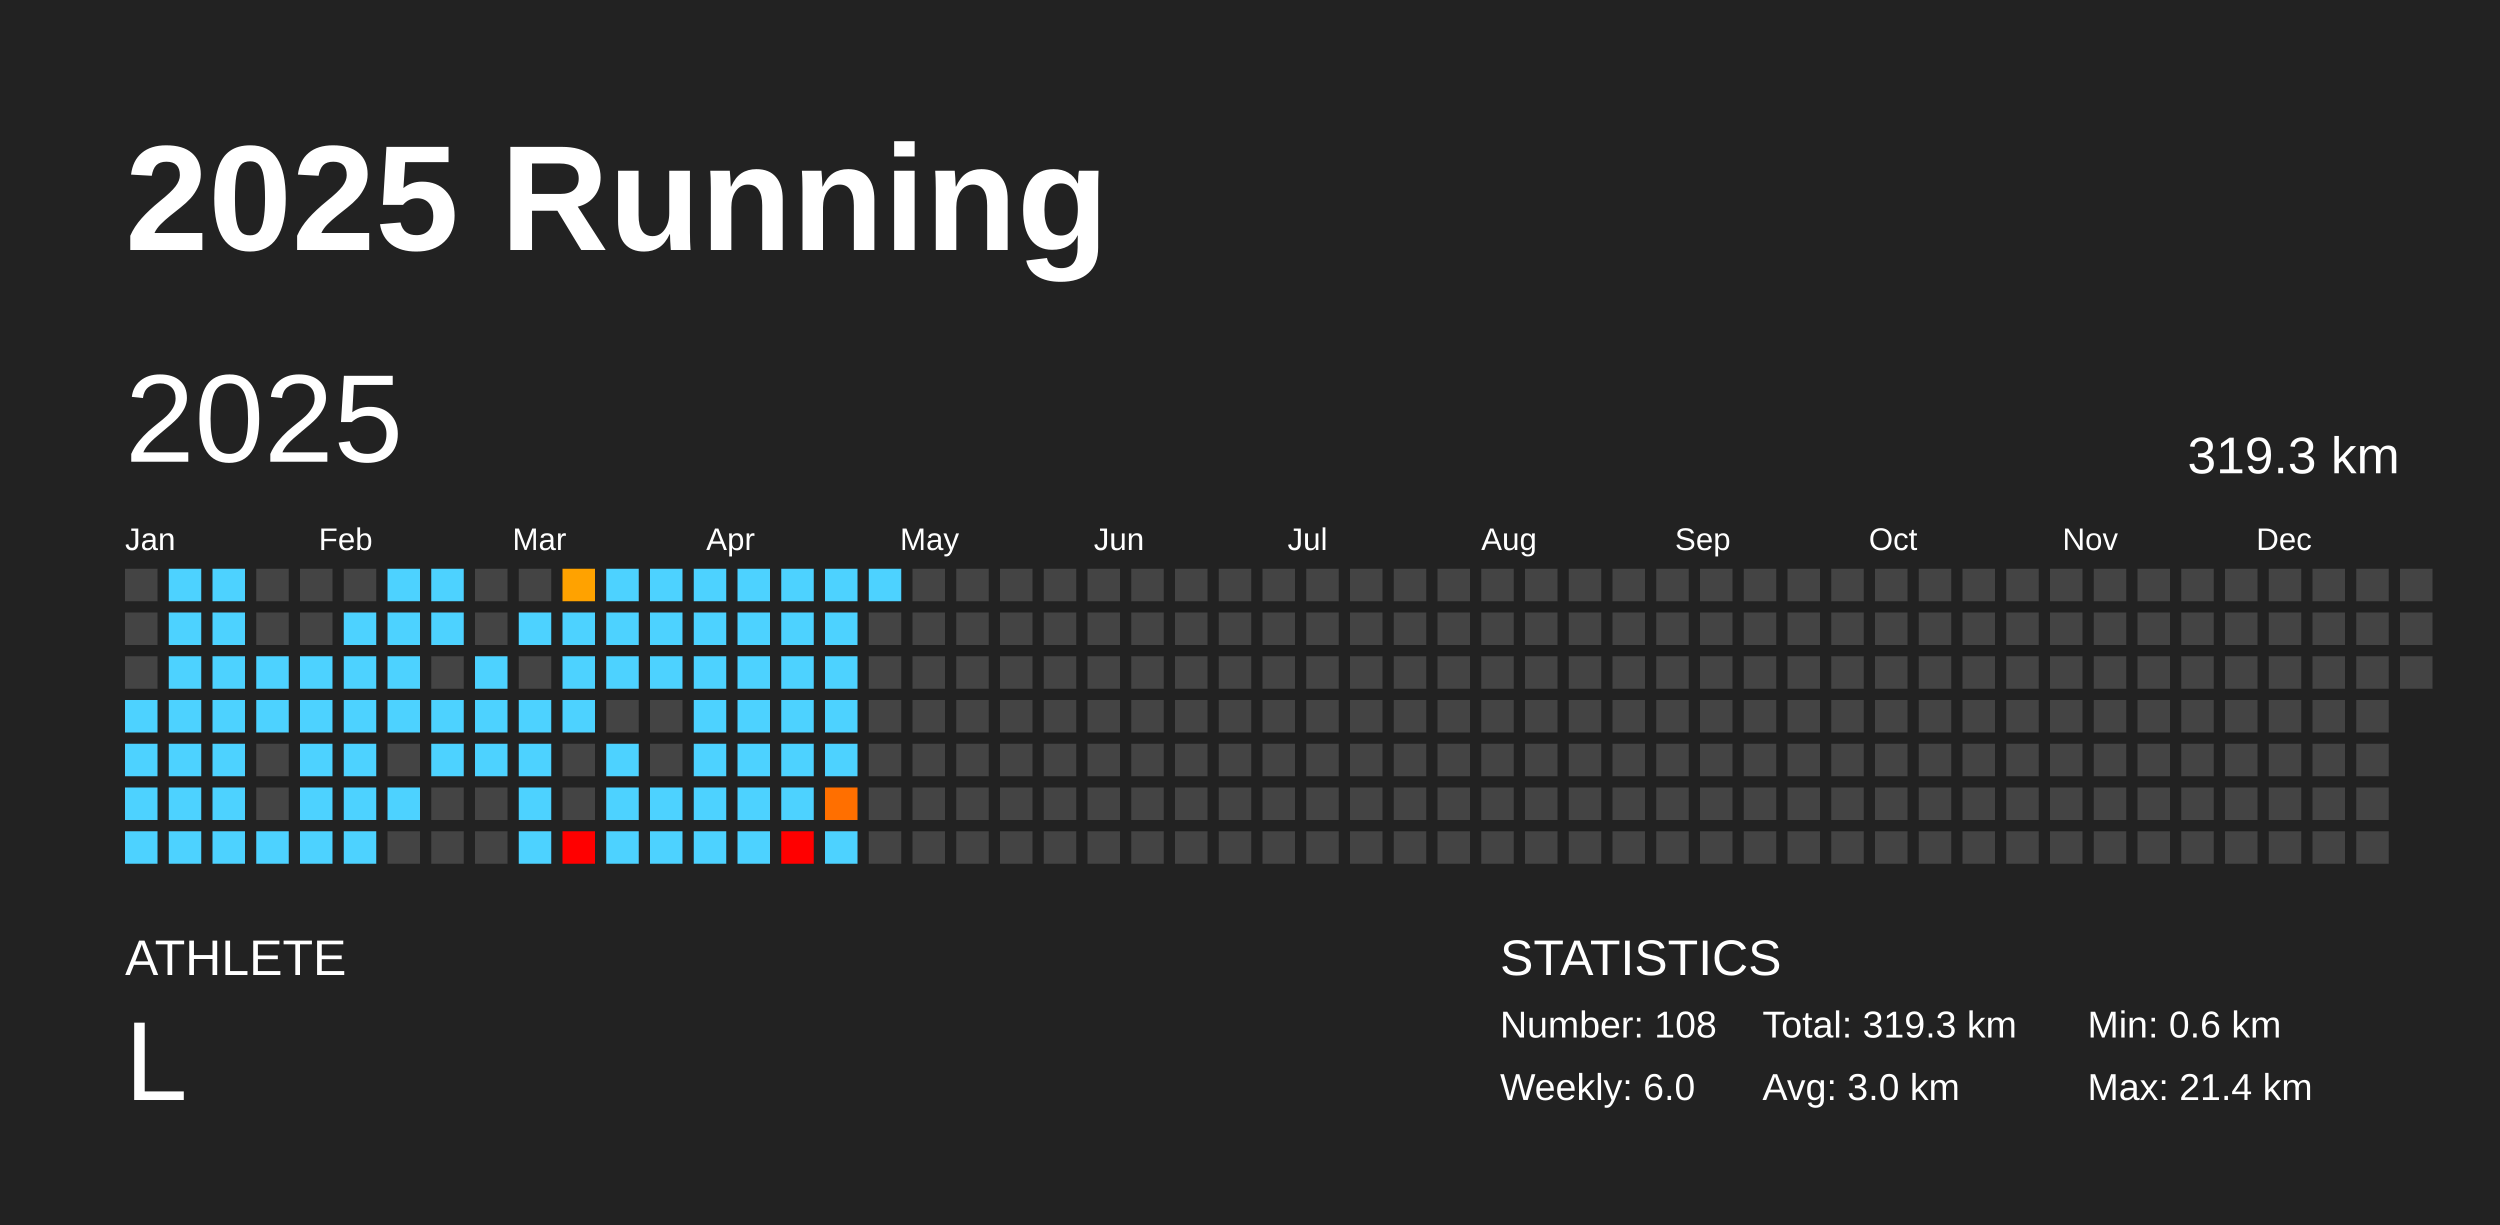
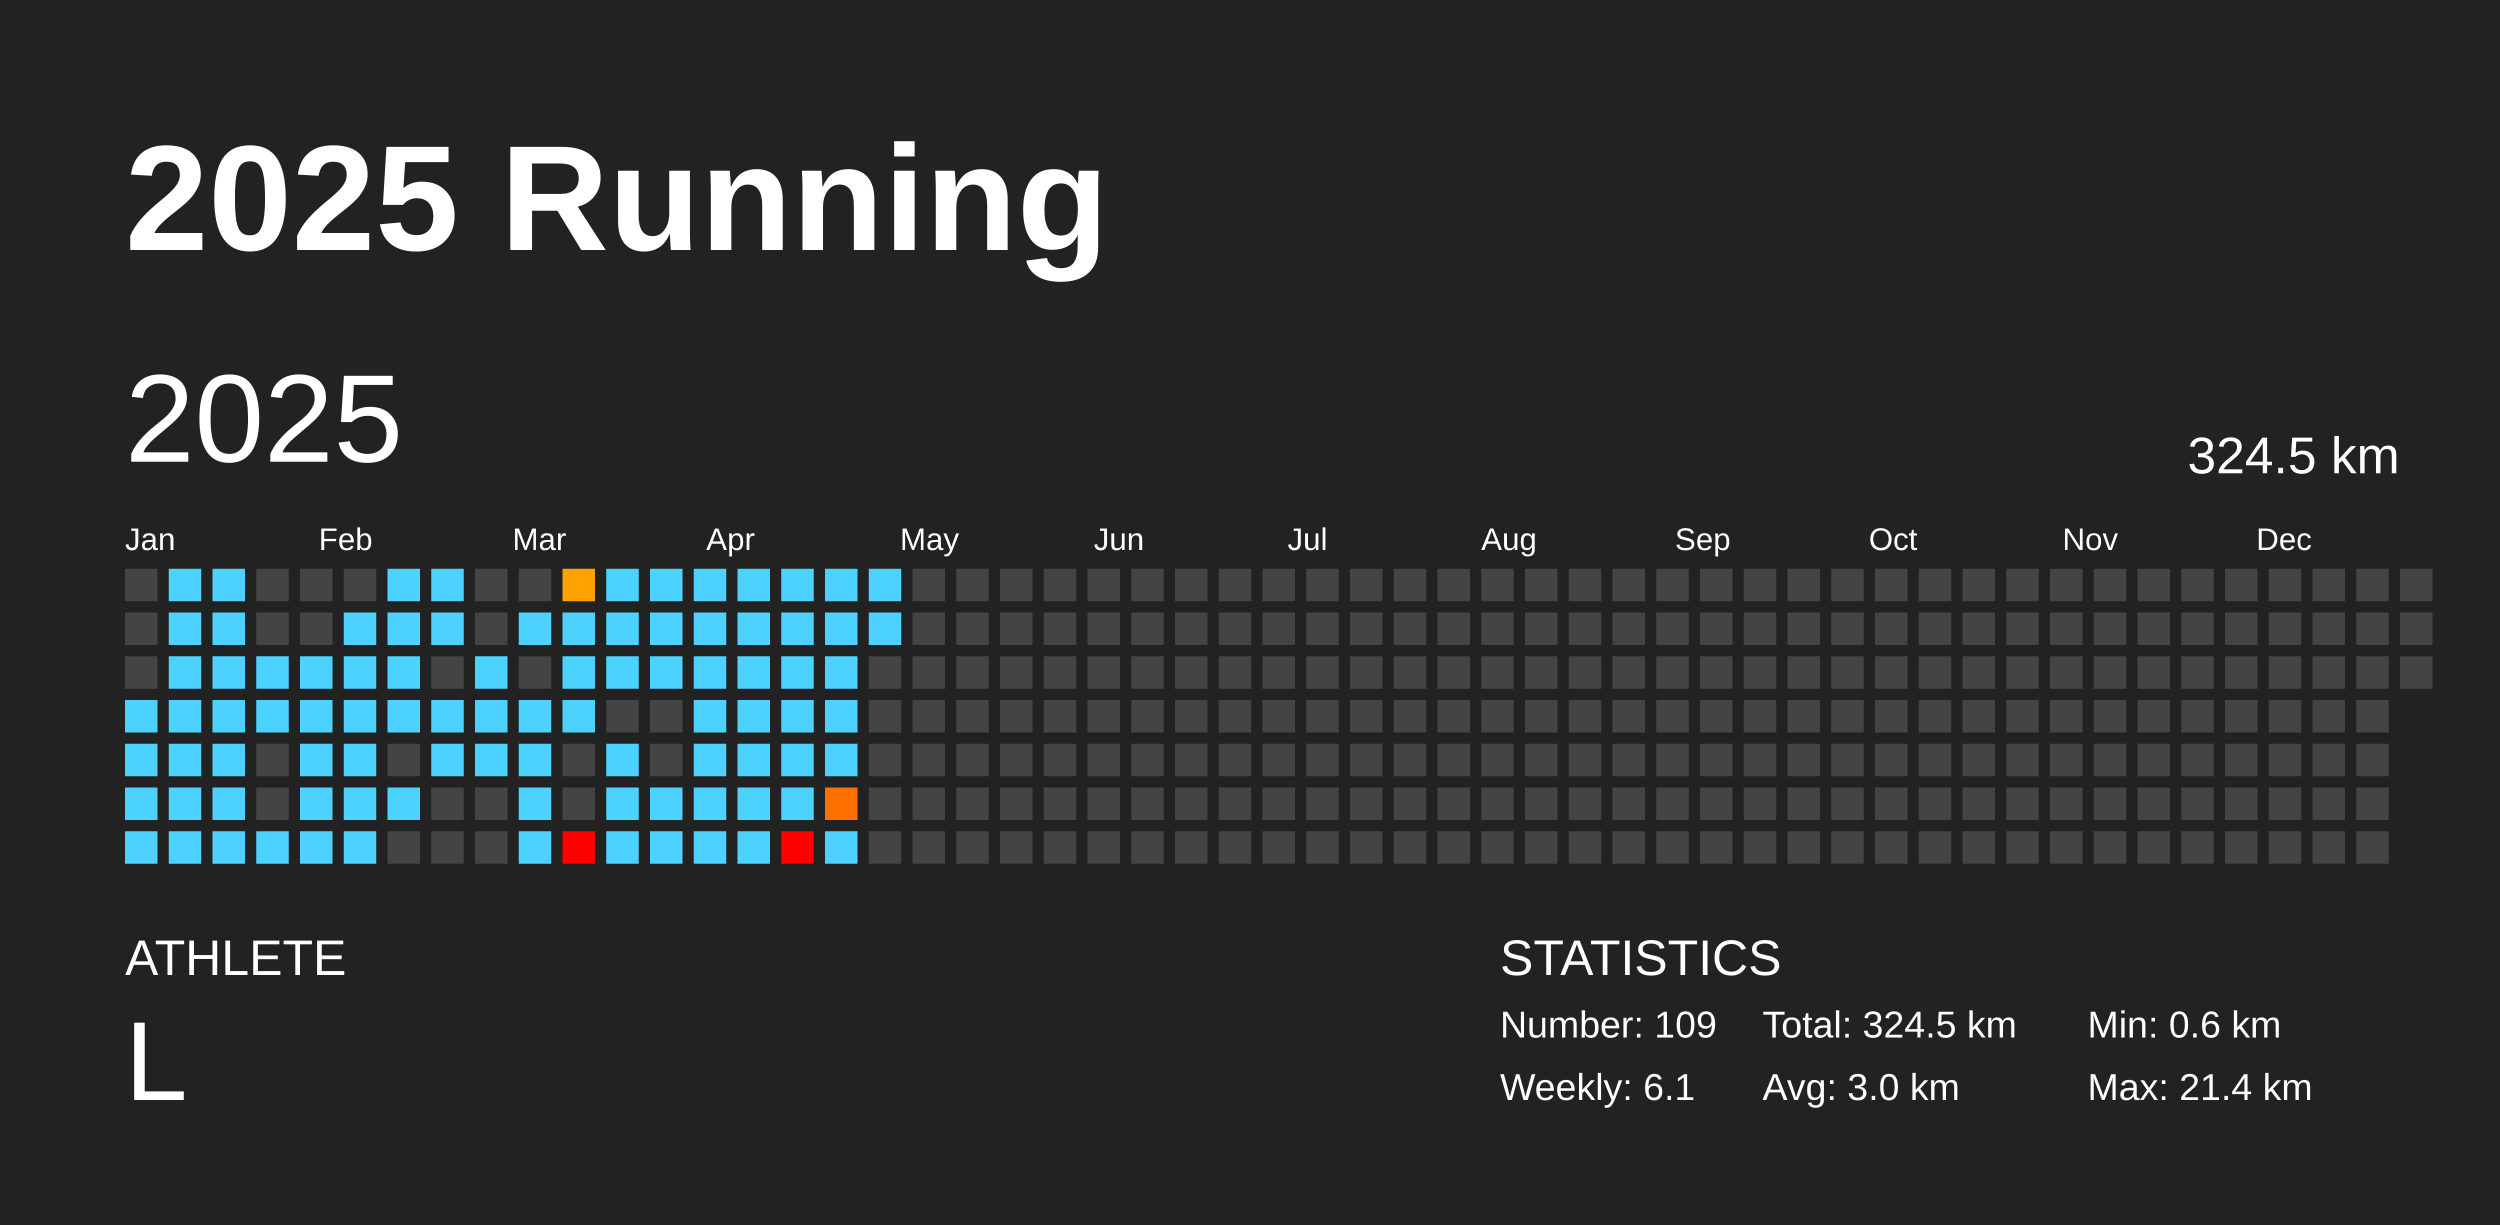
<svg xmlns="http://www.w3.org/2000/svg" baseProfile="full" height="98mm" version="1.1" viewBox="0,0,200,98" width="200mm">
  <defs />
  <rect fill="#222222" height="98" width="200" x="0" y="0" />
  <text fill="#FFFFFF" style="font-size:12px; font-family:Arial; font-weight:bold;" x="10" y="20">2025 Running</text>
  <text fill="#FFFFFF" style="font-size:4px; font-family:Arial" x="10" y="78">ATHLETE</text>
  <text fill="#FFFFFF" style="font-size:9px; font-family:Arial" x="10" y="88">L</text>
  <text fill="#FFFFFF" style="font-size:4px; font-family:Arial" x="120" y="78">STATISTICS</text>
-   <text fill="#FFFFFF" style="font-size:3px; font-family:Arial" x="120" y="83">Number: 108</text>
-   <text fill="#FFFFFF" style="font-size:3px; font-family:Arial" x="120" y="88">Weekly: 6.0</text>
-   <text fill="#FFFFFF" style="font-size:3px; font-family:Arial" x="141" y="83">Total: 319.3 km</text>
+   <text fill="#FFFFFF" style="font-size:3px; font-family:Arial" x="120" y="83">Number: 109</text>
+   <text fill="#FFFFFF" style="font-size:3px; font-family:Arial" x="120" y="88">Weekly: 6.1</text>
+   <text fill="#FFFFFF" style="font-size:3px; font-family:Arial" x="141" y="83">Total: 324.5 km</text>
  <text fill="#FFFFFF" style="font-size:3px; font-family:Arial" x="141" y="88">Avg: 3.0 km</text>
  <text fill="#FFFFFF" style="font-size:3px; font-family:Arial" x="167" y="83">Min: 0.6 km</text>
  <text fill="#FFFFFF" style="font-size:3px; font-family:Arial" x="167" y="88">Max: 21.4 km</text>
  <text dominant-baseline="hanging" fill="#FFFFFF" style="font-size:10.0px; font-family:Arial;" x="10" y="30">2025</text>
-   <text dominant-baseline="hanging" fill="#FFFFFF" style="font-size:4.125px; font-family:Arial;" x="175" y="35">319.3 km</text>
+   <text dominant-baseline="hanging" fill="#FFFFFF" style="font-size:4.125px; font-family:Arial;" x="175" y="35">324.5 km</text>
  <text fill="#FFFFFF" style="font-size:2.5px; font-family:Arial" x="10.0" y="44">Jan</text>
  <text fill="#FFFFFF" style="font-size:2.5px; font-family:Arial" x="25.5" y="44">Feb</text>
  <text fill="#FFFFFF" style="font-size:2.5px; font-family:Arial" x="41.0" y="44">Mar</text>
  <text fill="#FFFFFF" style="font-size:2.5px; font-family:Arial" x="56.5" y="44">Apr</text>
  <text fill="#FFFFFF" style="font-size:2.5px; font-family:Arial" x="72.0" y="44">May</text>
  <text fill="#FFFFFF" style="font-size:2.5px; font-family:Arial" x="87.5" y="44">Jun</text>
  <text fill="#FFFFFF" style="font-size:2.5px; font-family:Arial" x="103.0" y="44">Jul</text>
  <text fill="#FFFFFF" style="font-size:2.5px; font-family:Arial" x="118.5" y="44">Aug</text>
  <text fill="#FFFFFF" style="font-size:2.5px; font-family:Arial" x="134.0" y="44">Sep</text>
  <text fill="#FFFFFF" style="font-size:2.5px; font-family:Arial" x="149.5" y="44">Oct</text>
  <text fill="#FFFFFF" style="font-size:2.5px; font-family:Arial" x="165.0" y="44">Nov</text>
  <text fill="#FFFFFF" style="font-size:2.5px; font-family:Arial" x="180.5" y="44">Dec</text>
  <rect fill="#444444" height="2.6" width="2.6" x="10.0" y="45.5" />
  <rect fill="#444444" height="2.6" width="2.6" x="10.0" y="49.0" />
  <rect fill="#444444" height="2.6" width="2.6" x="10.0" y="52.5" />
  <rect fill="#4dd2ff" height="2.6" width="2.6" x="10.0" y="56.0" />
  <rect fill="#4dd2ff" height="2.6" width="2.6" x="10.0" y="59.5" />
  <rect fill="#4dd2ff" height="2.6" width="2.6" x="10.0" y="63.0" />
  <rect fill="#4dd2ff" height="2.6" width="2.6" x="10.0" y="66.5" />
  <rect fill="#4dd2ff" height="2.6" width="2.6" x="13.5" y="45.5" />
  <rect fill="#4dd2ff" height="2.6" width="2.6" x="13.5" y="49.0" />
  <rect fill="#4dd2ff" height="2.6" width="2.6" x="13.5" y="52.5" />
  <rect fill="#4dd2ff" height="2.6" width="2.6" x="13.5" y="56.0" />
  <rect fill="#4dd2ff" height="2.6" width="2.6" x="13.5" y="59.5" />
  <rect fill="#4dd2ff" height="2.6" width="2.6" x="13.5" y="63.0" />
  <rect fill="#4dd2ff" height="2.6" width="2.6" x="13.5" y="66.5" />
  <rect fill="#4dd2ff" height="2.6" width="2.6" x="17.0" y="45.5" />
  <rect fill="#4dd2ff" height="2.6" width="2.6" x="17.0" y="49.0" />
  <rect fill="#4dd2ff" height="2.6" width="2.6" x="17.0" y="52.5" />
  <rect fill="#4dd2ff" height="2.6" width="2.6" x="17.0" y="56.0" />
  <rect fill="#4dd2ff" height="2.6" width="2.6" x="17.0" y="59.5" />
  <rect fill="#4dd2ff" height="2.6" width="2.6" x="17.0" y="63.0" />
  <rect fill="#4dd2ff" height="2.6" width="2.6" x="17.0" y="66.5" />
  <rect fill="#444444" height="2.6" width="2.6" x="20.5" y="45.5" />
  <rect fill="#444444" height="2.6" width="2.6" x="20.5" y="49.0" />
  <rect fill="#4dd2ff" height="2.6" width="2.6" x="20.5" y="52.5" />
  <rect fill="#4dd2ff" height="2.6" width="2.6" x="20.5" y="56.0" />
  <rect fill="#444444" height="2.6" width="2.6" x="20.5" y="59.5" />
  <rect fill="#444444" height="2.6" width="2.6" x="20.5" y="63.0" />
  <rect fill="#4dd2ff" height="2.6" width="2.6" x="20.5" y="66.5" />
  <rect fill="#444444" height="2.6" width="2.6" x="24.0" y="45.5" />
  <rect fill="#444444" height="2.6" width="2.6" x="24.0" y="49.0" />
  <rect fill="#4dd2ff" height="2.6" width="2.6" x="24.0" y="52.5" />
  <rect fill="#4dd2ff" height="2.6" width="2.6" x="24.0" y="56.0" />
  <rect fill="#4dd2ff" height="2.6" width="2.6" x="24.0" y="59.5" />
  <rect fill="#4dd2ff" height="2.6" width="2.6" x="24.0" y="63.0" />
  <rect fill="#4dd2ff" height="2.6" width="2.6" x="24.0" y="66.5" />
  <rect fill="#444444" height="2.6" width="2.6" x="27.5" y="45.5" />
  <rect fill="#4dd2ff" height="2.6" width="2.6" x="27.5" y="49.0" />
  <rect fill="#4dd2ff" height="2.6" width="2.6" x="27.5" y="52.5" />
  <rect fill="#4dd2ff" height="2.6" width="2.6" x="27.5" y="56.0" />
  <rect fill="#4dd2ff" height="2.6" width="2.6" x="27.5" y="59.5" />
  <rect fill="#4dd2ff" height="2.6" width="2.6" x="27.5" y="63.0" />
  <rect fill="#4dd2ff" height="2.6" width="2.6" x="27.5" y="66.5" />
  <rect fill="#4dd2ff" height="2.6" width="2.6" x="31.0" y="45.5" />
  <rect fill="#4dd2ff" height="2.6" width="2.6" x="31.0" y="49.0" />
  <rect fill="#4dd2ff" height="2.6" width="2.6" x="31.0" y="52.5" />
  <rect fill="#4dd2ff" height="2.6" width="2.6" x="31.0" y="56.0" />
  <rect fill="#444444" height="2.6" width="2.6" x="31.0" y="59.5" />
  <rect fill="#4dd2ff" height="2.6" width="2.6" x="31.0" y="63.0" />
  <rect fill="#444444" height="2.6" width="2.6" x="31.0" y="66.5" />
  <rect fill="#4dd2ff" height="2.6" width="2.6" x="34.5" y="45.5" />
  <rect fill="#4dd2ff" height="2.6" width="2.6" x="34.5" y="49.0" />
  <rect fill="#444444" height="2.6" width="2.6" x="34.5" y="52.5" />
  <rect fill="#4dd2ff" height="2.6" width="2.6" x="34.5" y="56.0" />
  <rect fill="#4dd2ff" height="2.6" width="2.6" x="34.5" y="59.5" />
  <rect fill="#444444" height="2.6" width="2.6" x="34.5" y="63.0" />
  <rect fill="#444444" height="2.6" width="2.6" x="34.5" y="66.5" />
  <rect fill="#444444" height="2.6" width="2.6" x="38.0" y="45.5" />
  <rect fill="#444444" height="2.6" width="2.6" x="38.0" y="49.0" />
  <rect fill="#4dd2ff" height="2.6" width="2.6" x="38.0" y="52.5" />
  <rect fill="#4dd2ff" height="2.6" width="2.6" x="38.0" y="56.0" />
  <rect fill="#4dd2ff" height="2.6" width="2.6" x="38.0" y="59.5" />
  <rect fill="#444444" height="2.6" width="2.6" x="38.0" y="63.0" />
  <rect fill="#444444" height="2.6" width="2.6" x="38.0" y="66.5" />
  <rect fill="#444444" height="2.6" width="2.6" x="41.5" y="45.5" />
  <rect fill="#4dd2ff" height="2.6" width="2.6" x="41.5" y="49.0" />
  <rect fill="#444444" height="2.6" width="2.6" x="41.5" y="52.5" />
  <rect fill="#4dd2ff" height="2.6" width="2.6" x="41.5" y="56.0" />
  <rect fill="#4dd2ff" height="2.6" width="2.6" x="41.5" y="59.5" />
  <rect fill="#4dd2ff" height="2.6" width="2.6" x="41.5" y="63.0" />
  <rect fill="#4dd2ff" height="2.6" width="2.6" x="41.5" y="66.5" />
  <rect fill="#ffa200" height="2.6" width="2.6" x="45.0" y="45.5" />
  <rect fill="#4dd2ff" height="2.6" width="2.6" x="45.0" y="49.0" />
  <rect fill="#4dd2ff" height="2.6" width="2.6" x="45.0" y="52.5" />
  <rect fill="#4dd2ff" height="2.6" width="2.6" x="45.0" y="56.0" />
  <rect fill="#444444" height="2.6" width="2.6" x="45.0" y="59.5" />
  <rect fill="#444444" height="2.6" width="2.6" x="45.0" y="63.0" />
  <rect fill="red" height="2.6" width="2.6" x="45.0" y="66.5" />
  <rect fill="#4dd2ff" height="2.6" width="2.6" x="48.5" y="45.5" />
  <rect fill="#4dd2ff" height="2.6" width="2.6" x="48.5" y="49.0" />
  <rect fill="#4dd2ff" height="2.6" width="2.6" x="48.5" y="52.5" />
  <rect fill="#444444" height="2.6" width="2.6" x="48.5" y="56.0" />
  <rect fill="#4dd2ff" height="2.6" width="2.6" x="48.5" y="59.5" />
  <rect fill="#4dd2ff" height="2.6" width="2.6" x="48.5" y="63.0" />
  <rect fill="#4dd2ff" height="2.6" width="2.6" x="48.5" y="66.5" />
  <rect fill="#4dd2ff" height="2.6" width="2.6" x="52.0" y="45.5" />
  <rect fill="#4dd2ff" height="2.6" width="2.6" x="52.0" y="49.0" />
  <rect fill="#4dd2ff" height="2.6" width="2.6" x="52.0" y="52.5" />
  <rect fill="#444444" height="2.6" width="2.6" x="52.0" y="56.0" />
  <rect fill="#444444" height="2.6" width="2.6" x="52.0" y="59.5" />
  <rect fill="#4dd2ff" height="2.6" width="2.6" x="52.0" y="63.0" />
  <rect fill="#4dd2ff" height="2.6" width="2.6" x="52.0" y="66.5" />
  <rect fill="#4dd2ff" height="2.6" width="2.6" x="55.5" y="45.5" />
  <rect fill="#4dd2ff" height="2.6" width="2.6" x="55.5" y="49.0" />
  <rect fill="#4dd2ff" height="2.6" width="2.6" x="55.5" y="52.5" />
  <rect fill="#4dd2ff" height="2.6" width="2.6" x="55.5" y="56.0" />
  <rect fill="#4dd2ff" height="2.6" width="2.6" x="55.5" y="59.5" />
  <rect fill="#4dd2ff" height="2.6" width="2.6" x="55.5" y="63.0" />
  <rect fill="#4dd2ff" height="2.6" width="2.6" x="55.5" y="66.5" />
  <rect fill="#4dd2ff" height="2.6" width="2.6" x="59.0" y="45.5" />
  <rect fill="#4dd2ff" height="2.6" width="2.6" x="59.0" y="49.0" />
  <rect fill="#4dd2ff" height="2.6" width="2.6" x="59.0" y="52.5" />
  <rect fill="#4dd2ff" height="2.6" width="2.6" x="59.0" y="56.0" />
  <rect fill="#4dd2ff" height="2.6" width="2.6" x="59.0" y="59.5" />
  <rect fill="#4dd2ff" height="2.6" width="2.6" x="59.0" y="63.0" />
  <rect fill="#4dd2ff" height="2.6" width="2.6" x="59.0" y="66.5" />
  <rect fill="#4dd2ff" height="2.6" width="2.6" x="62.5" y="45.5" />
  <rect fill="#4dd2ff" height="2.6" width="2.6" x="62.5" y="49.0" />
  <rect fill="#4dd2ff" height="2.6" width="2.6" x="62.5" y="52.5" />
  <rect fill="#4dd2ff" height="2.6" width="2.6" x="62.5" y="56.0" />
  <rect fill="#4dd2ff" height="2.6" width="2.6" x="62.5" y="59.5" />
  <rect fill="#4dd2ff" height="2.6" width="2.6" x="62.5" y="63.0" />
  <rect fill="red" height="2.6" width="2.6" x="62.5" y="66.5" />
  <rect fill="#4dd2ff" height="2.6" width="2.6" x="66.0" y="45.5" />
  <rect fill="#4dd2ff" height="2.6" width="2.6" x="66.0" y="49.0" />
  <rect fill="#4dd2ff" height="2.6" width="2.6" x="66.0" y="52.5" />
  <rect fill="#4dd2ff" height="2.6" width="2.6" x="66.0" y="56.0" />
  <rect fill="#4dd2ff" height="2.6" width="2.6" x="66.0" y="59.5" />
  <rect fill="#ff6f00" height="2.6" width="2.6" x="66.0" y="63.0" />
  <rect fill="#4dd2ff" height="2.6" width="2.6" x="66.0" y="66.5" />
  <rect fill="#4dd2ff" height="2.6" width="2.6" x="69.5" y="45.5" />
-   <rect fill="#444444" height="2.6" width="2.6" x="69.5" y="49.0" />
+   <rect fill="#4dd2ff" height="2.6" width="2.6" x="69.5" y="49.0" />
  <rect fill="#444444" height="2.6" width="2.6" x="69.5" y="52.5" />
  <rect fill="#444444" height="2.6" width="2.6" x="69.5" y="56.0" />
  <rect fill="#444444" height="2.6" width="2.6" x="69.5" y="59.5" />
  <rect fill="#444444" height="2.6" width="2.6" x="69.5" y="63.0" />
  <rect fill="#444444" height="2.6" width="2.6" x="69.5" y="66.5" />
  <rect fill="#444444" height="2.6" width="2.6" x="73.0" y="45.5" />
  <rect fill="#444444" height="2.6" width="2.6" x="73.0" y="49.0" />
  <rect fill="#444444" height="2.6" width="2.6" x="73.0" y="52.5" />
  <rect fill="#444444" height="2.6" width="2.6" x="73.0" y="56.0" />
  <rect fill="#444444" height="2.6" width="2.6" x="73.0" y="59.5" />
  <rect fill="#444444" height="2.6" width="2.6" x="73.0" y="63.0" />
  <rect fill="#444444" height="2.6" width="2.6" x="73.0" y="66.5" />
  <rect fill="#444444" height="2.6" width="2.6" x="76.5" y="45.5" />
  <rect fill="#444444" height="2.6" width="2.6" x="76.5" y="49.0" />
  <rect fill="#444444" height="2.6" width="2.6" x="76.5" y="52.5" />
  <rect fill="#444444" height="2.6" width="2.6" x="76.5" y="56.0" />
  <rect fill="#444444" height="2.6" width="2.6" x="76.5" y="59.5" />
  <rect fill="#444444" height="2.6" width="2.6" x="76.5" y="63.0" />
  <rect fill="#444444" height="2.6" width="2.6" x="76.5" y="66.5" />
  <rect fill="#444444" height="2.6" width="2.6" x="80.0" y="45.5" />
  <rect fill="#444444" height="2.6" width="2.6" x="80.0" y="49.0" />
  <rect fill="#444444" height="2.6" width="2.6" x="80.0" y="52.5" />
  <rect fill="#444444" height="2.6" width="2.6" x="80.0" y="56.0" />
  <rect fill="#444444" height="2.6" width="2.6" x="80.0" y="59.5" />
  <rect fill="#444444" height="2.6" width="2.6" x="80.0" y="63.0" />
  <rect fill="#444444" height="2.6" width="2.6" x="80.0" y="66.5" />
  <rect fill="#444444" height="2.6" width="2.6" x="83.5" y="45.5" />
  <rect fill="#444444" height="2.6" width="2.6" x="83.5" y="49.0" />
  <rect fill="#444444" height="2.6" width="2.6" x="83.5" y="52.5" />
  <rect fill="#444444" height="2.6" width="2.6" x="83.5" y="56.0" />
  <rect fill="#444444" height="2.6" width="2.6" x="83.5" y="59.5" />
  <rect fill="#444444" height="2.6" width="2.6" x="83.5" y="63.0" />
  <rect fill="#444444" height="2.6" width="2.6" x="83.5" y="66.5" />
  <rect fill="#444444" height="2.6" width="2.6" x="87.0" y="45.5" />
  <rect fill="#444444" height="2.6" width="2.6" x="87.0" y="49.0" />
  <rect fill="#444444" height="2.6" width="2.6" x="87.0" y="52.5" />
  <rect fill="#444444" height="2.6" width="2.6" x="87.0" y="56.0" />
  <rect fill="#444444" height="2.6" width="2.6" x="87.0" y="59.5" />
  <rect fill="#444444" height="2.6" width="2.6" x="87.0" y="63.0" />
  <rect fill="#444444" height="2.6" width="2.6" x="87.0" y="66.5" />
  <rect fill="#444444" height="2.6" width="2.6" x="90.5" y="45.5" />
  <rect fill="#444444" height="2.6" width="2.6" x="90.5" y="49.0" />
  <rect fill="#444444" height="2.6" width="2.6" x="90.5" y="52.5" />
  <rect fill="#444444" height="2.6" width="2.6" x="90.5" y="56.0" />
  <rect fill="#444444" height="2.6" width="2.6" x="90.5" y="59.5" />
  <rect fill="#444444" height="2.6" width="2.6" x="90.5" y="63.0" />
  <rect fill="#444444" height="2.6" width="2.6" x="90.5" y="66.5" />
  <rect fill="#444444" height="2.6" width="2.6" x="94.0" y="45.5" />
  <rect fill="#444444" height="2.6" width="2.6" x="94.0" y="49.0" />
  <rect fill="#444444" height="2.6" width="2.6" x="94.0" y="52.5" />
  <rect fill="#444444" height="2.6" width="2.6" x="94.0" y="56.0" />
  <rect fill="#444444" height="2.6" width="2.6" x="94.0" y="59.5" />
  <rect fill="#444444" height="2.6" width="2.6" x="94.0" y="63.0" />
  <rect fill="#444444" height="2.6" width="2.6" x="94.0" y="66.5" />
  <rect fill="#444444" height="2.6" width="2.6" x="97.5" y="45.5" />
  <rect fill="#444444" height="2.6" width="2.6" x="97.5" y="49.0" />
  <rect fill="#444444" height="2.6" width="2.6" x="97.5" y="52.5" />
  <rect fill="#444444" height="2.6" width="2.6" x="97.5" y="56.0" />
  <rect fill="#444444" height="2.6" width="2.6" x="97.5" y="59.5" />
  <rect fill="#444444" height="2.6" width="2.6" x="97.5" y="63.0" />
  <rect fill="#444444" height="2.6" width="2.6" x="97.5" y="66.5" />
  <rect fill="#444444" height="2.6" width="2.6" x="101.0" y="45.5" />
  <rect fill="#444444" height="2.6" width="2.6" x="101.0" y="49.0" />
  <rect fill="#444444" height="2.6" width="2.6" x="101.0" y="52.5" />
  <rect fill="#444444" height="2.6" width="2.6" x="101.0" y="56.0" />
  <rect fill="#444444" height="2.6" width="2.6" x="101.0" y="59.5" />
  <rect fill="#444444" height="2.6" width="2.6" x="101.0" y="63.0" />
  <rect fill="#444444" height="2.6" width="2.6" x="101.0" y="66.5" />
  <rect fill="#444444" height="2.6" width="2.6" x="104.5" y="45.5" />
  <rect fill="#444444" height="2.6" width="2.6" x="104.5" y="49.0" />
  <rect fill="#444444" height="2.6" width="2.6" x="104.5" y="52.5" />
  <rect fill="#444444" height="2.6" width="2.6" x="104.5" y="56.0" />
  <rect fill="#444444" height="2.6" width="2.6" x="104.5" y="59.5" />
  <rect fill="#444444" height="2.6" width="2.6" x="104.5" y="63.0" />
  <rect fill="#444444" height="2.6" width="2.6" x="104.5" y="66.5" />
  <rect fill="#444444" height="2.6" width="2.6" x="108.0" y="45.5" />
  <rect fill="#444444" height="2.6" width="2.6" x="108.0" y="49.0" />
  <rect fill="#444444" height="2.6" width="2.6" x="108.0" y="52.5" />
  <rect fill="#444444" height="2.6" width="2.6" x="108.0" y="56.0" />
  <rect fill="#444444" height="2.6" width="2.6" x="108.0" y="59.5" />
  <rect fill="#444444" height="2.6" width="2.6" x="108.0" y="63.0" />
  <rect fill="#444444" height="2.6" width="2.6" x="108.0" y="66.5" />
  <rect fill="#444444" height="2.6" width="2.6" x="111.5" y="45.5" />
  <rect fill="#444444" height="2.6" width="2.6" x="111.5" y="49.0" />
  <rect fill="#444444" height="2.6" width="2.6" x="111.5" y="52.5" />
  <rect fill="#444444" height="2.6" width="2.6" x="111.5" y="56.0" />
  <rect fill="#444444" height="2.6" width="2.6" x="111.5" y="59.5" />
  <rect fill="#444444" height="2.6" width="2.6" x="111.5" y="63.0" />
  <rect fill="#444444" height="2.6" width="2.6" x="111.5" y="66.5" />
  <rect fill="#444444" height="2.6" width="2.6" x="115.0" y="45.5" />
  <rect fill="#444444" height="2.6" width="2.6" x="115.0" y="49.0" />
  <rect fill="#444444" height="2.6" width="2.6" x="115.0" y="52.5" />
  <rect fill="#444444" height="2.6" width="2.6" x="115.0" y="56.0" />
  <rect fill="#444444" height="2.6" width="2.6" x="115.0" y="59.5" />
  <rect fill="#444444" height="2.6" width="2.6" x="115.0" y="63.0" />
  <rect fill="#444444" height="2.6" width="2.6" x="115.0" y="66.5" />
  <rect fill="#444444" height="2.6" width="2.6" x="118.5" y="45.5" />
  <rect fill="#444444" height="2.6" width="2.6" x="118.5" y="49.0" />
  <rect fill="#444444" height="2.6" width="2.6" x="118.5" y="52.5" />
  <rect fill="#444444" height="2.6" width="2.6" x="118.5" y="56.0" />
  <rect fill="#444444" height="2.6" width="2.6" x="118.5" y="59.5" />
  <rect fill="#444444" height="2.6" width="2.6" x="118.5" y="63.0" />
  <rect fill="#444444" height="2.6" width="2.6" x="118.5" y="66.5" />
  <rect fill="#444444" height="2.6" width="2.6" x="122.0" y="45.5" />
  <rect fill="#444444" height="2.6" width="2.6" x="122.0" y="49.0" />
  <rect fill="#444444" height="2.6" width="2.6" x="122.0" y="52.5" />
  <rect fill="#444444" height="2.6" width="2.6" x="122.0" y="56.0" />
  <rect fill="#444444" height="2.6" width="2.6" x="122.0" y="59.5" />
  <rect fill="#444444" height="2.6" width="2.6" x="122.0" y="63.0" />
  <rect fill="#444444" height="2.6" width="2.6" x="122.0" y="66.5" />
  <rect fill="#444444" height="2.6" width="2.6" x="125.5" y="45.5" />
  <rect fill="#444444" height="2.6" width="2.6" x="125.5" y="49.0" />
  <rect fill="#444444" height="2.6" width="2.6" x="125.5" y="52.5" />
  <rect fill="#444444" height="2.6" width="2.6" x="125.5" y="56.0" />
  <rect fill="#444444" height="2.6" width="2.6" x="125.5" y="59.5" />
  <rect fill="#444444" height="2.6" width="2.6" x="125.5" y="63.0" />
  <rect fill="#444444" height="2.6" width="2.6" x="125.5" y="66.5" />
  <rect fill="#444444" height="2.6" width="2.6" x="129.0" y="45.5" />
  <rect fill="#444444" height="2.6" width="2.6" x="129.0" y="49.0" />
  <rect fill="#444444" height="2.6" width="2.6" x="129.0" y="52.5" />
  <rect fill="#444444" height="2.6" width="2.6" x="129.0" y="56.0" />
  <rect fill="#444444" height="2.6" width="2.6" x="129.0" y="59.5" />
  <rect fill="#444444" height="2.6" width="2.6" x="129.0" y="63.0" />
  <rect fill="#444444" height="2.6" width="2.6" x="129.0" y="66.5" />
  <rect fill="#444444" height="2.6" width="2.6" x="132.5" y="45.5" />
  <rect fill="#444444" height="2.6" width="2.6" x="132.5" y="49.0" />
  <rect fill="#444444" height="2.6" width="2.6" x="132.5" y="52.5" />
  <rect fill="#444444" height="2.6" width="2.6" x="132.5" y="56.0" />
  <rect fill="#444444" height="2.6" width="2.6" x="132.5" y="59.5" />
  <rect fill="#444444" height="2.6" width="2.6" x="132.5" y="63.0" />
  <rect fill="#444444" height="2.6" width="2.6" x="132.5" y="66.5" />
  <rect fill="#444444" height="2.6" width="2.6" x="136.0" y="45.5" />
  <rect fill="#444444" height="2.6" width="2.6" x="136.0" y="49.0" />
  <rect fill="#444444" height="2.6" width="2.6" x="136.0" y="52.5" />
  <rect fill="#444444" height="2.6" width="2.6" x="136.0" y="56.0" />
  <rect fill="#444444" height="2.6" width="2.6" x="136.0" y="59.5" />
  <rect fill="#444444" height="2.6" width="2.6" x="136.0" y="63.0" />
  <rect fill="#444444" height="2.6" width="2.6" x="136.0" y="66.5" />
  <rect fill="#444444" height="2.6" width="2.6" x="139.5" y="45.5" />
  <rect fill="#444444" height="2.6" width="2.6" x="139.5" y="49.0" />
  <rect fill="#444444" height="2.6" width="2.6" x="139.5" y="52.5" />
  <rect fill="#444444" height="2.6" width="2.6" x="139.5" y="56.0" />
  <rect fill="#444444" height="2.6" width="2.6" x="139.5" y="59.5" />
  <rect fill="#444444" height="2.6" width="2.6" x="139.5" y="63.0" />
  <rect fill="#444444" height="2.6" width="2.6" x="139.5" y="66.5" />
  <rect fill="#444444" height="2.6" width="2.6" x="143.0" y="45.5" />
  <rect fill="#444444" height="2.6" width="2.6" x="143.0" y="49.0" />
  <rect fill="#444444" height="2.6" width="2.6" x="143.0" y="52.5" />
  <rect fill="#444444" height="2.6" width="2.6" x="143.0" y="56.0" />
  <rect fill="#444444" height="2.6" width="2.6" x="143.0" y="59.5" />
  <rect fill="#444444" height="2.6" width="2.6" x="143.0" y="63.0" />
  <rect fill="#444444" height="2.6" width="2.6" x="143.0" y="66.5" />
  <rect fill="#444444" height="2.6" width="2.6" x="146.5" y="45.5" />
  <rect fill="#444444" height="2.6" width="2.6" x="146.5" y="49.0" />
  <rect fill="#444444" height="2.6" width="2.6" x="146.5" y="52.5" />
  <rect fill="#444444" height="2.6" width="2.6" x="146.5" y="56.0" />
  <rect fill="#444444" height="2.6" width="2.6" x="146.5" y="59.5" />
  <rect fill="#444444" height="2.6" width="2.6" x="146.5" y="63.0" />
  <rect fill="#444444" height="2.6" width="2.6" x="146.5" y="66.5" />
  <rect fill="#444444" height="2.6" width="2.6" x="150.0" y="45.5" />
  <rect fill="#444444" height="2.6" width="2.6" x="150.0" y="49.0" />
  <rect fill="#444444" height="2.6" width="2.6" x="150.0" y="52.5" />
  <rect fill="#444444" height="2.6" width="2.6" x="150.0" y="56.0" />
  <rect fill="#444444" height="2.6" width="2.6" x="150.0" y="59.5" />
  <rect fill="#444444" height="2.6" width="2.6" x="150.0" y="63.0" />
  <rect fill="#444444" height="2.6" width="2.6" x="150.0" y="66.5" />
  <rect fill="#444444" height="2.6" width="2.6" x="153.5" y="45.5" />
  <rect fill="#444444" height="2.6" width="2.6" x="153.5" y="49.0" />
  <rect fill="#444444" height="2.6" width="2.6" x="153.5" y="52.5" />
  <rect fill="#444444" height="2.6" width="2.6" x="153.5" y="56.0" />
  <rect fill="#444444" height="2.6" width="2.6" x="153.5" y="59.5" />
  <rect fill="#444444" height="2.6" width="2.6" x="153.5" y="63.0" />
  <rect fill="#444444" height="2.6" width="2.6" x="153.5" y="66.5" />
  <rect fill="#444444" height="2.6" width="2.6" x="157.0" y="45.5" />
  <rect fill="#444444" height="2.6" width="2.6" x="157.0" y="49.0" />
  <rect fill="#444444" height="2.6" width="2.6" x="157.0" y="52.5" />
  <rect fill="#444444" height="2.6" width="2.6" x="157.0" y="56.0" />
  <rect fill="#444444" height="2.6" width="2.6" x="157.0" y="59.5" />
  <rect fill="#444444" height="2.6" width="2.6" x="157.0" y="63.0" />
  <rect fill="#444444" height="2.6" width="2.6" x="157.0" y="66.5" />
  <rect fill="#444444" height="2.6" width="2.6" x="160.5" y="45.5" />
  <rect fill="#444444" height="2.6" width="2.6" x="160.5" y="49.0" />
  <rect fill="#444444" height="2.6" width="2.6" x="160.5" y="52.5" />
  <rect fill="#444444" height="2.6" width="2.6" x="160.5" y="56.0" />
  <rect fill="#444444" height="2.6" width="2.6" x="160.5" y="59.5" />
  <rect fill="#444444" height="2.6" width="2.6" x="160.5" y="63.0" />
  <rect fill="#444444" height="2.6" width="2.6" x="160.5" y="66.5" />
  <rect fill="#444444" height="2.6" width="2.6" x="164.0" y="45.5" />
  <rect fill="#444444" height="2.6" width="2.6" x="164.0" y="49.0" />
  <rect fill="#444444" height="2.6" width="2.6" x="164.0" y="52.5" />
  <rect fill="#444444" height="2.6" width="2.6" x="164.0" y="56.0" />
  <rect fill="#444444" height="2.6" width="2.6" x="164.0" y="59.5" />
  <rect fill="#444444" height="2.6" width="2.6" x="164.0" y="63.0" />
  <rect fill="#444444" height="2.6" width="2.6" x="164.0" y="66.5" />
  <rect fill="#444444" height="2.6" width="2.6" x="167.5" y="45.5" />
  <rect fill="#444444" height="2.6" width="2.6" x="167.5" y="49.0" />
  <rect fill="#444444" height="2.6" width="2.6" x="167.5" y="52.5" />
  <rect fill="#444444" height="2.6" width="2.6" x="167.5" y="56.0" />
  <rect fill="#444444" height="2.6" width="2.6" x="167.5" y="59.5" />
  <rect fill="#444444" height="2.6" width="2.6" x="167.5" y="63.0" />
  <rect fill="#444444" height="2.6" width="2.6" x="167.5" y="66.5" />
  <rect fill="#444444" height="2.6" width="2.6" x="171.0" y="45.5" />
  <rect fill="#444444" height="2.6" width="2.6" x="171.0" y="49.0" />
  <rect fill="#444444" height="2.6" width="2.6" x="171.0" y="52.5" />
  <rect fill="#444444" height="2.6" width="2.6" x="171.0" y="56.0" />
  <rect fill="#444444" height="2.6" width="2.6" x="171.0" y="59.5" />
  <rect fill="#444444" height="2.6" width="2.6" x="171.0" y="63.0" />
  <rect fill="#444444" height="2.6" width="2.6" x="171.0" y="66.5" />
  <rect fill="#444444" height="2.6" width="2.6" x="174.5" y="45.5" />
  <rect fill="#444444" height="2.6" width="2.6" x="174.5" y="49.0" />
  <rect fill="#444444" height="2.6" width="2.6" x="174.5" y="52.5" />
  <rect fill="#444444" height="2.6" width="2.6" x="174.5" y="56.0" />
  <rect fill="#444444" height="2.6" width="2.6" x="174.5" y="59.5" />
  <rect fill="#444444" height="2.6" width="2.6" x="174.5" y="63.0" />
  <rect fill="#444444" height="2.6" width="2.6" x="174.5" y="66.5" />
  <rect fill="#444444" height="2.6" width="2.6" x="178.0" y="45.5" />
  <rect fill="#444444" height="2.6" width="2.6" x="178.0" y="49.0" />
  <rect fill="#444444" height="2.6" width="2.6" x="178.0" y="52.5" />
  <rect fill="#444444" height="2.6" width="2.6" x="178.0" y="56.0" />
  <rect fill="#444444" height="2.6" width="2.6" x="178.0" y="59.5" />
  <rect fill="#444444" height="2.6" width="2.6" x="178.0" y="63.0" />
  <rect fill="#444444" height="2.6" width="2.6" x="178.0" y="66.5" />
  <rect fill="#444444" height="2.6" width="2.6" x="181.5" y="45.5" />
  <rect fill="#444444" height="2.6" width="2.6" x="181.5" y="49.0" />
  <rect fill="#444444" height="2.6" width="2.6" x="181.5" y="52.5" />
  <rect fill="#444444" height="2.6" width="2.6" x="181.5" y="56.0" />
  <rect fill="#444444" height="2.6" width="2.6" x="181.5" y="59.5" />
  <rect fill="#444444" height="2.6" width="2.6" x="181.5" y="63.0" />
  <rect fill="#444444" height="2.6" width="2.6" x="181.5" y="66.5" />
  <rect fill="#444444" height="2.6" width="2.6" x="185.0" y="45.5" />
  <rect fill="#444444" height="2.6" width="2.6" x="185.0" y="49.0" />
  <rect fill="#444444" height="2.6" width="2.6" x="185.0" y="52.5" />
  <rect fill="#444444" height="2.6" width="2.6" x="185.0" y="56.0" />
  <rect fill="#444444" height="2.6" width="2.6" x="185.0" y="59.5" />
  <rect fill="#444444" height="2.6" width="2.6" x="185.0" y="63.0" />
  <rect fill="#444444" height="2.6" width="2.6" x="185.0" y="66.5" />
  <rect fill="#444444" height="2.6" width="2.6" x="188.5" y="45.5" />
  <rect fill="#444444" height="2.6" width="2.6" x="188.5" y="49.0" />
  <rect fill="#444444" height="2.6" width="2.6" x="188.5" y="52.5" />
  <rect fill="#444444" height="2.6" width="2.6" x="188.5" y="56.0" />
  <rect fill="#444444" height="2.6" width="2.6" x="188.5" y="59.5" />
  <rect fill="#444444" height="2.6" width="2.6" x="188.5" y="63.0" />
  <rect fill="#444444" height="2.6" width="2.6" x="188.5" y="66.5" />
  <rect fill="#444444" height="2.6" width="2.6" x="192.0" y="45.5" />
  <rect fill="#444444" height="2.6" width="2.6" x="192.0" y="49.0" />
  <rect fill="#444444" height="2.6" width="2.6" x="192.0" y="52.5" />
</svg>
